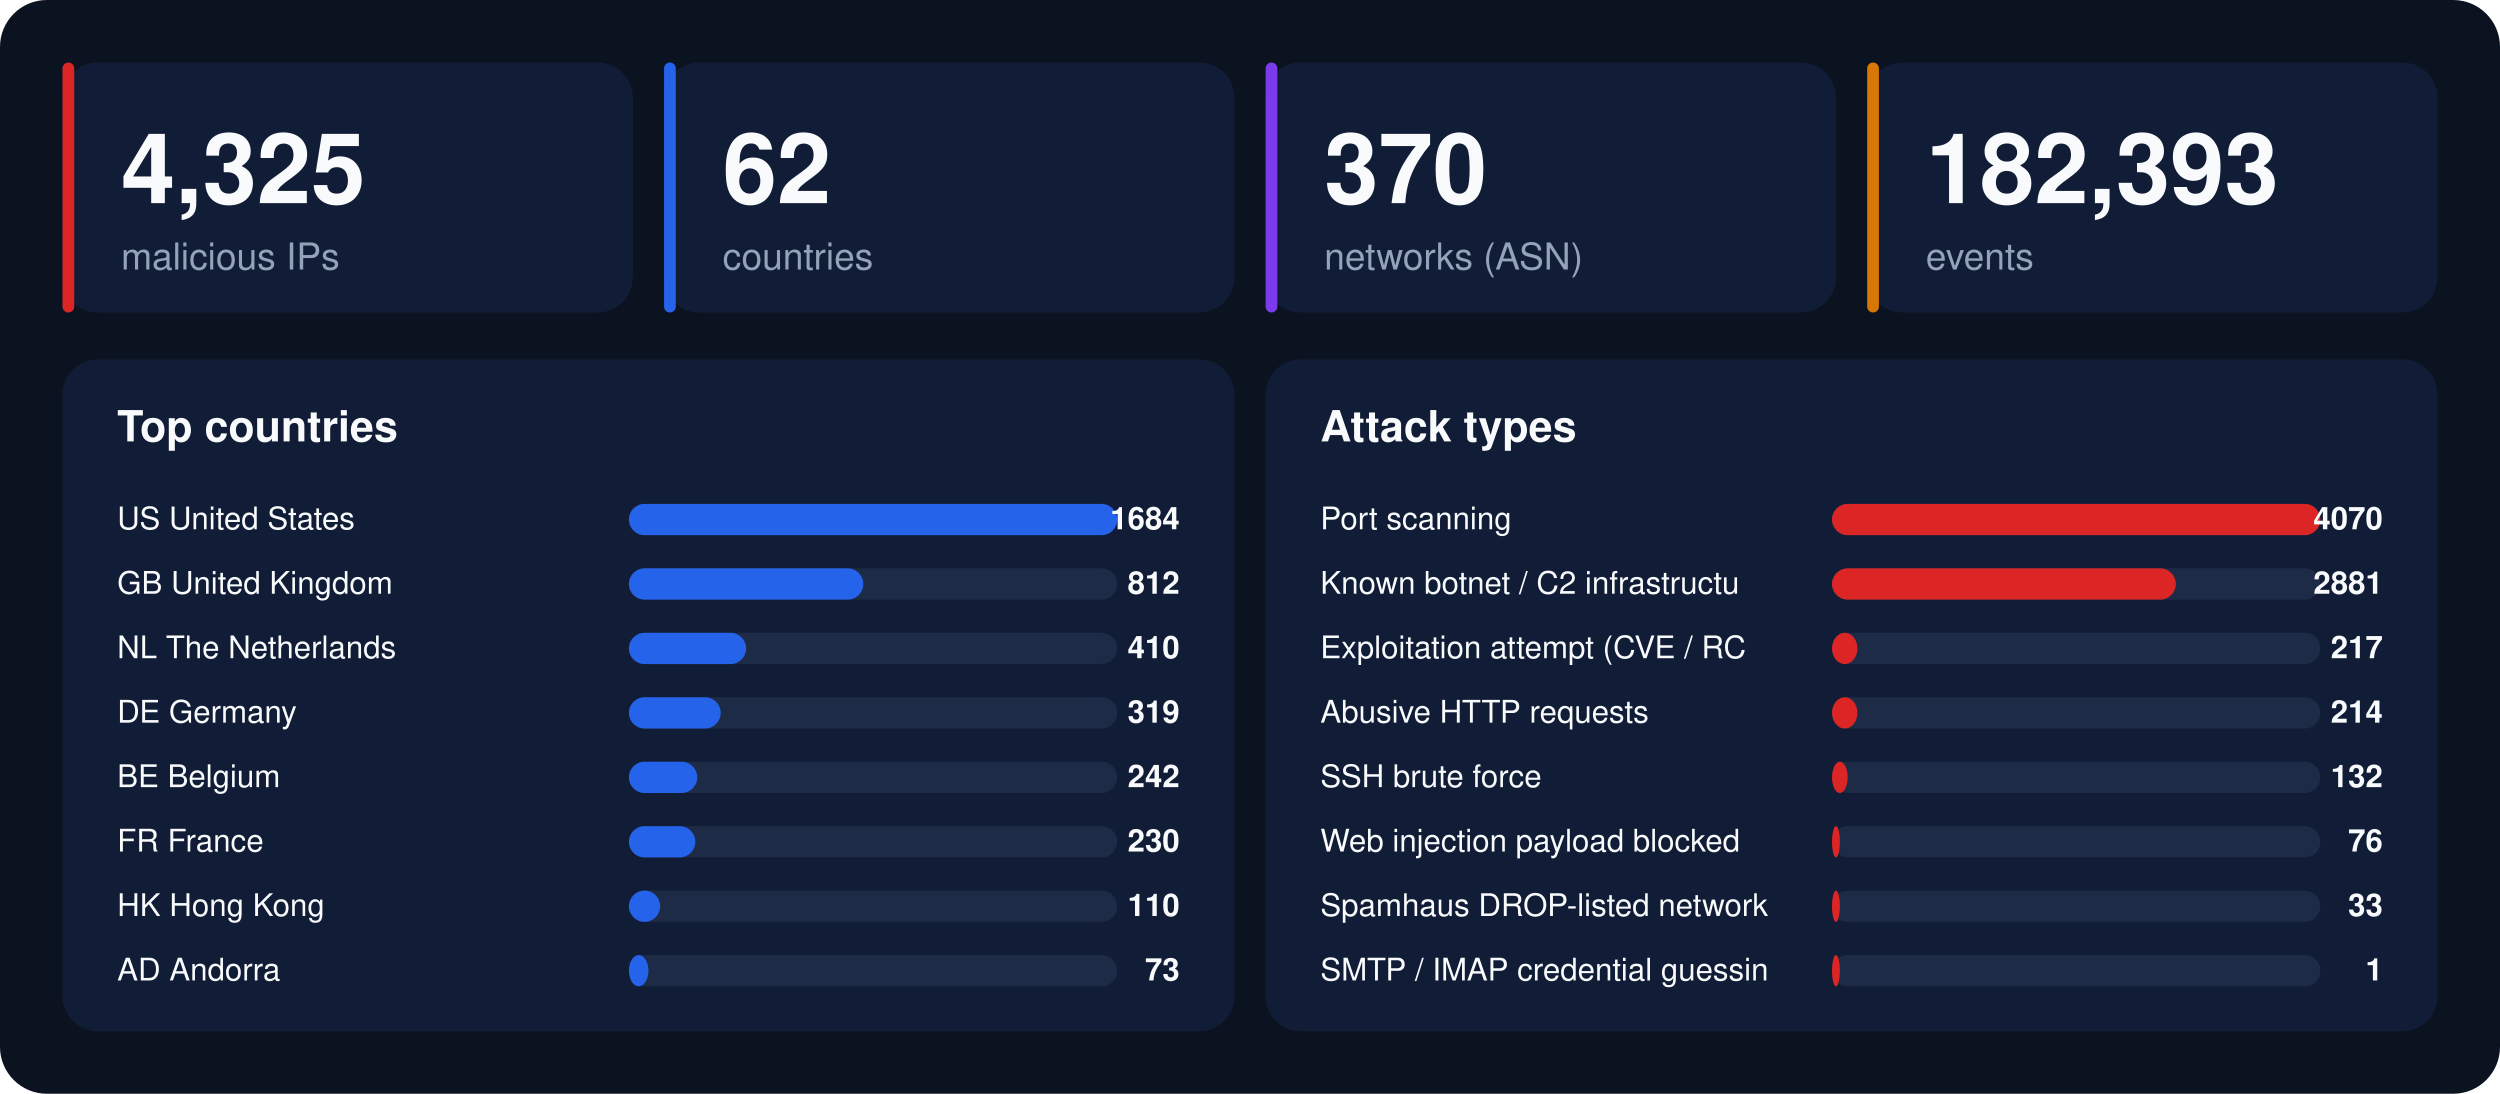
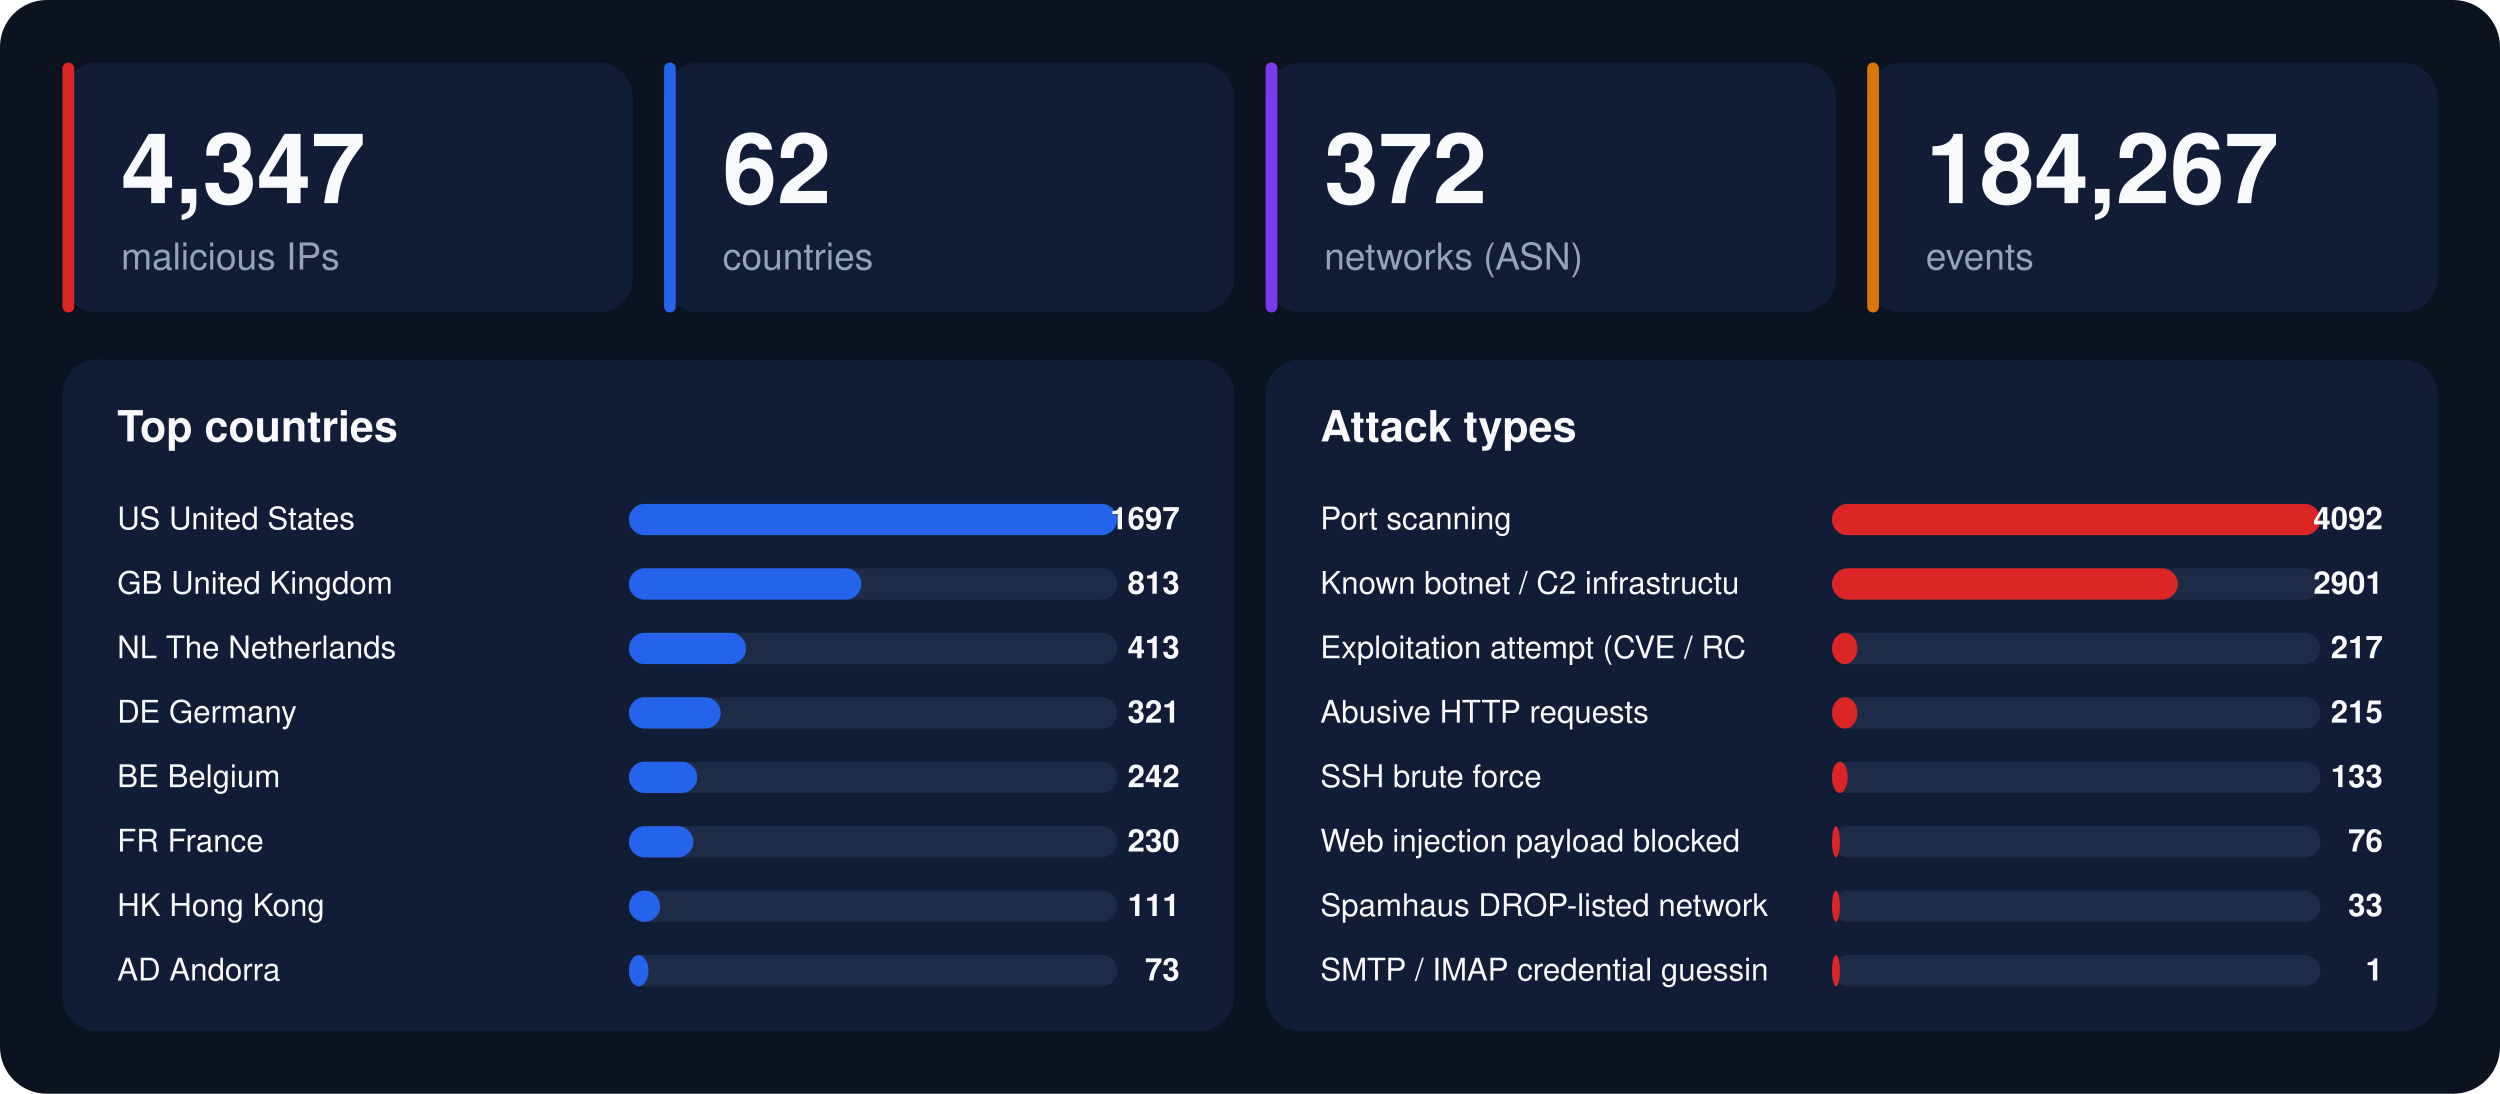
<svg xmlns="http://www.w3.org/2000/svg" width="1280" height="560" viewBox="0 0 1280 560" font-family="-apple-system,BlinkMacSystemFont,'Segoe UI',Helvetica,Arial,sans-serif">
  <rect width="1280" height="560" rx="24" fill="#0b1220" />
  <rect x="32" y="32" width="292" height="128" rx="18" fill="#111d36" />
  <rect x="32" y="32" width="6" height="128" rx="3" fill="#dc2626" />
-   <text x="62" y="104" font-size="50" font-weight="800" fill="#f8fafc">4,325</text>
+   <text x="62" y="104" font-size="50" font-weight="800" fill="#f8fafc">4,347</text>
  <text x="62" y="138" font-size="19" fill="#94a3b8">malicious IPs</text>
  <rect x="340" y="32" width="292" height="128" rx="18" fill="#111d36" />
  <rect x="340" y="32" width="6" height="128" rx="3" fill="#2563eb" />
  <text x="370" y="104" font-size="50" font-weight="800" fill="#f8fafc">62</text>
  <text x="370" y="138" font-size="19" fill="#94a3b8">countries</text>
  <rect x="648" y="32" width="292" height="128" rx="18" fill="#111d36" />
  <rect x="648" y="32" width="6" height="128" rx="3" fill="#7c3aed" />
-   <text x="678" y="104" font-size="50" font-weight="800" fill="#f8fafc">370</text>
+   <text x="678" y="104" font-size="50" font-weight="800" fill="#f8fafc">372</text>
  <text x="678" y="138" font-size="19" fill="#94a3b8">networks (ASN)</text>
  <rect x="956" y="32" width="292" height="128" rx="18" fill="#111d36" />
  <rect x="956" y="32" width="6" height="128" rx="3" fill="#d97706" />
-   <text x="986" y="104" font-size="50" font-weight="800" fill="#f8fafc">182,393</text>
+   <text x="986" y="104" font-size="50" font-weight="800" fill="#f8fafc">184,267</text>
  <text x="986" y="138" font-size="19" fill="#94a3b8">events</text>
  <rect x="32" y="184" width="600" height="344" rx="18" fill="#111d36" />
  <text x="60" y="226" font-size="22" font-weight="700" fill="#f8fafc">Top countries</text>
  <text x="60" y="271" font-size="16" fill="#f8fafc">US  United States</text>
  <rect x="322" y="258" width="250" height="16" rx="8" fill="#1e2b47" />
  <rect x="322" y="258" width="250" height="16" rx="8" fill="#2563eb" />
-   <text x="604" y="271" font-size="16" font-weight="700" text-anchor="end" fill="#f8fafc">1684</text>
+   <text x="604" y="271" font-size="16" font-weight="700" text-anchor="end" fill="#f8fafc">1697</text>
  <text x="60" y="304" font-size="16" fill="#f8fafc">GB  United Kingdom</text>
  <rect x="322" y="291" width="250" height="16" rx="8" fill="#1e2b47" />
-   <rect x="322" y="291" width="120" height="16" rx="8" fill="#2563eb" />
-   <text x="604" y="304" font-size="16" font-weight="700" text-anchor="end" fill="#f8fafc">812</text>
+   <rect x="322" y="291" width="119" height="16" rx="8" fill="#2563eb" />
+   <text x="604" y="304" font-size="16" font-weight="700" text-anchor="end" fill="#f8fafc">813</text>
  <text x="60" y="337" font-size="16" fill="#f8fafc">NL  The Netherlands</text>
  <rect x="322" y="324" width="250" height="16" rx="8" fill="#1e2b47" />
  <rect x="322" y="324" width="60" height="16" rx="8" fill="#2563eb" />
-   <text x="604" y="337" font-size="16" font-weight="700" text-anchor="end" fill="#f8fafc">410</text>
+   <text x="604" y="337" font-size="16" font-weight="700" text-anchor="end" fill="#f8fafc">413</text>
  <text x="60" y="370" font-size="16" fill="#f8fafc">DE  Germany</text>
  <rect x="322" y="357" width="250" height="16" rx="8" fill="#1e2b47" />
  <rect x="322" y="357" width="47" height="16" rx="8" fill="#2563eb" />
-   <text x="604" y="370" font-size="16" font-weight="700" text-anchor="end" fill="#f8fafc">319</text>
+   <text x="604" y="370" font-size="16" font-weight="700" text-anchor="end" fill="#f8fafc">321</text>
  <text x="60" y="403" font-size="16" fill="#f8fafc">BE  Belgium</text>
  <rect x="322" y="390" width="250" height="16" rx="8" fill="#1e2b47" />
  <rect x="322" y="390" width="35" height="16" rx="8" fill="#2563eb" />
  <text x="604" y="403" font-size="16" font-weight="700" text-anchor="end" fill="#f8fafc">242</text>
  <text x="60" y="436" font-size="16" fill="#f8fafc">FR  France</text>
  <rect x="322" y="423" width="250" height="16" rx="8" fill="#1e2b47" />
-   <rect x="322" y="423" width="34" height="16" rx="8" fill="#2563eb" />
+   <rect x="322" y="423" width="33" height="16" rx="8" fill="#2563eb" />
  <text x="604" y="436" font-size="16" font-weight="700" text-anchor="end" fill="#f8fafc">230</text>
  <text x="60" y="469" font-size="16" fill="#f8fafc">HK  Hong Kong</text>
  <rect x="322" y="456" width="250" height="16" rx="8" fill="#1e2b47" />
  <rect x="322" y="456" width="16" height="16" rx="8" fill="#2563eb" />
-   <text x="604" y="469" font-size="16" font-weight="700" text-anchor="end" fill="#f8fafc">110</text>
+   <text x="604" y="469" font-size="16" font-weight="700" text-anchor="end" fill="#f8fafc">111</text>
  <text x="60" y="502" font-size="16" fill="#f8fafc">AD  Andorra</text>
  <rect x="322" y="489" width="250" height="16" rx="8" fill="#1e2b47" />
  <rect x="322" y="489" width="10" height="16" rx="8" fill="#2563eb" />
  <text x="604" y="502" font-size="16" font-weight="700" text-anchor="end" fill="#f8fafc">73</text>
  <rect x="648" y="184" width="600" height="344" rx="18" fill="#111d36" />
  <text x="676" y="226" font-size="22" font-weight="700" fill="#f8fafc">Attack types</text>
  <text x="676" y="271" font-size="16" fill="#f8fafc">Port scanning</text>
  <rect x="938" y="258" width="250" height="16" rx="8" fill="#1e2b47" />
  <rect x="938" y="258" width="250" height="16" rx="8" fill="#dc2626" />
-   <text x="1220" y="271" font-size="16" font-weight="700" text-anchor="end" fill="#f8fafc">4070</text>
+   <text x="1220" y="271" font-size="16" font-weight="700" text-anchor="end" fill="#f8fafc">4092</text>
  <text x="676" y="304" font-size="16" fill="#f8fafc">Known botnet / C2 infrastructu</text>
  <rect x="938" y="291" width="250" height="16" rx="8" fill="#1e2b47" />
-   <rect x="938" y="291" width="176" height="16" rx="8" fill="#dc2626" />
-   <text x="1220" y="304" font-size="16" font-weight="700" text-anchor="end" fill="#f8fafc">2881</text>
+   <rect x="938" y="291" width="177" height="16" rx="8" fill="#dc2626" />
+   <text x="1220" y="304" font-size="16" font-weight="700" text-anchor="end" fill="#f8fafc">2901</text>
  <text x="676" y="337" font-size="16" fill="#f8fafc">Exploitation attempt (CVE / RC</text>
  <rect x="938" y="324" width="250" height="16" rx="8" fill="#1e2b47" />
  <rect x="938" y="324" width="13" height="16" rx="8" fill="#dc2626" />
  <text x="1220" y="337" font-size="16" font-weight="700" text-anchor="end" fill="#f8fafc">217</text>
  <text x="676" y="370" font-size="16" fill="#f8fafc">Abusive HTTP requests</text>
  <rect x="938" y="357" width="250" height="16" rx="8" fill="#1e2b47" />
  <rect x="938" y="357" width="13" height="16" rx="8" fill="#dc2626" />
-   <text x="1220" y="370" font-size="16" font-weight="700" text-anchor="end" fill="#f8fafc">214</text>
+   <text x="1220" y="370" font-size="16" font-weight="700" text-anchor="end" fill="#f8fafc">215</text>
  <text x="676" y="403" font-size="16" fill="#f8fafc">SSH brute force</text>
  <rect x="938" y="390" width="250" height="16" rx="8" fill="#1e2b47" />
  <rect x="938" y="390" width="8" height="16" rx="8" fill="#dc2626" />
-   <text x="1220" y="403" font-size="16" font-weight="700" text-anchor="end" fill="#f8fafc">132</text>
+   <text x="1220" y="403" font-size="16" font-weight="700" text-anchor="end" fill="#f8fafc">133</text>
  <text x="676" y="436" font-size="16" fill="#f8fafc">Web injection payload blocked </text>
  <rect x="938" y="423" width="250" height="16" rx="8" fill="#1e2b47" />
  <rect x="938" y="423" width="4" height="16" rx="8" fill="#dc2626" />
  <text x="1220" y="436" font-size="16" font-weight="700" text-anchor="end" fill="#f8fafc">76</text>
  <text x="676" y="469" font-size="16" fill="#f8fafc">Spamhaus DROP-listed network</text>
  <rect x="938" y="456" width="250" height="16" rx="8" fill="#1e2b47" />
  <rect x="938" y="456" width="4" height="16" rx="8" fill="#dc2626" />
  <text x="1220" y="469" font-size="16" font-weight="700" text-anchor="end" fill="#f8fafc">33</text>
  <text x="676" y="502" font-size="16" fill="#f8fafc">SMTP / IMAP credential guessin</text>
  <rect x="938" y="489" width="250" height="16" rx="8" fill="#1e2b47" />
  <rect x="938" y="489" width="4" height="16" rx="8" fill="#dc2626" />
  <text x="1220" y="502" font-size="16" font-weight="700" text-anchor="end" fill="#f8fafc">1</text>
</svg>
